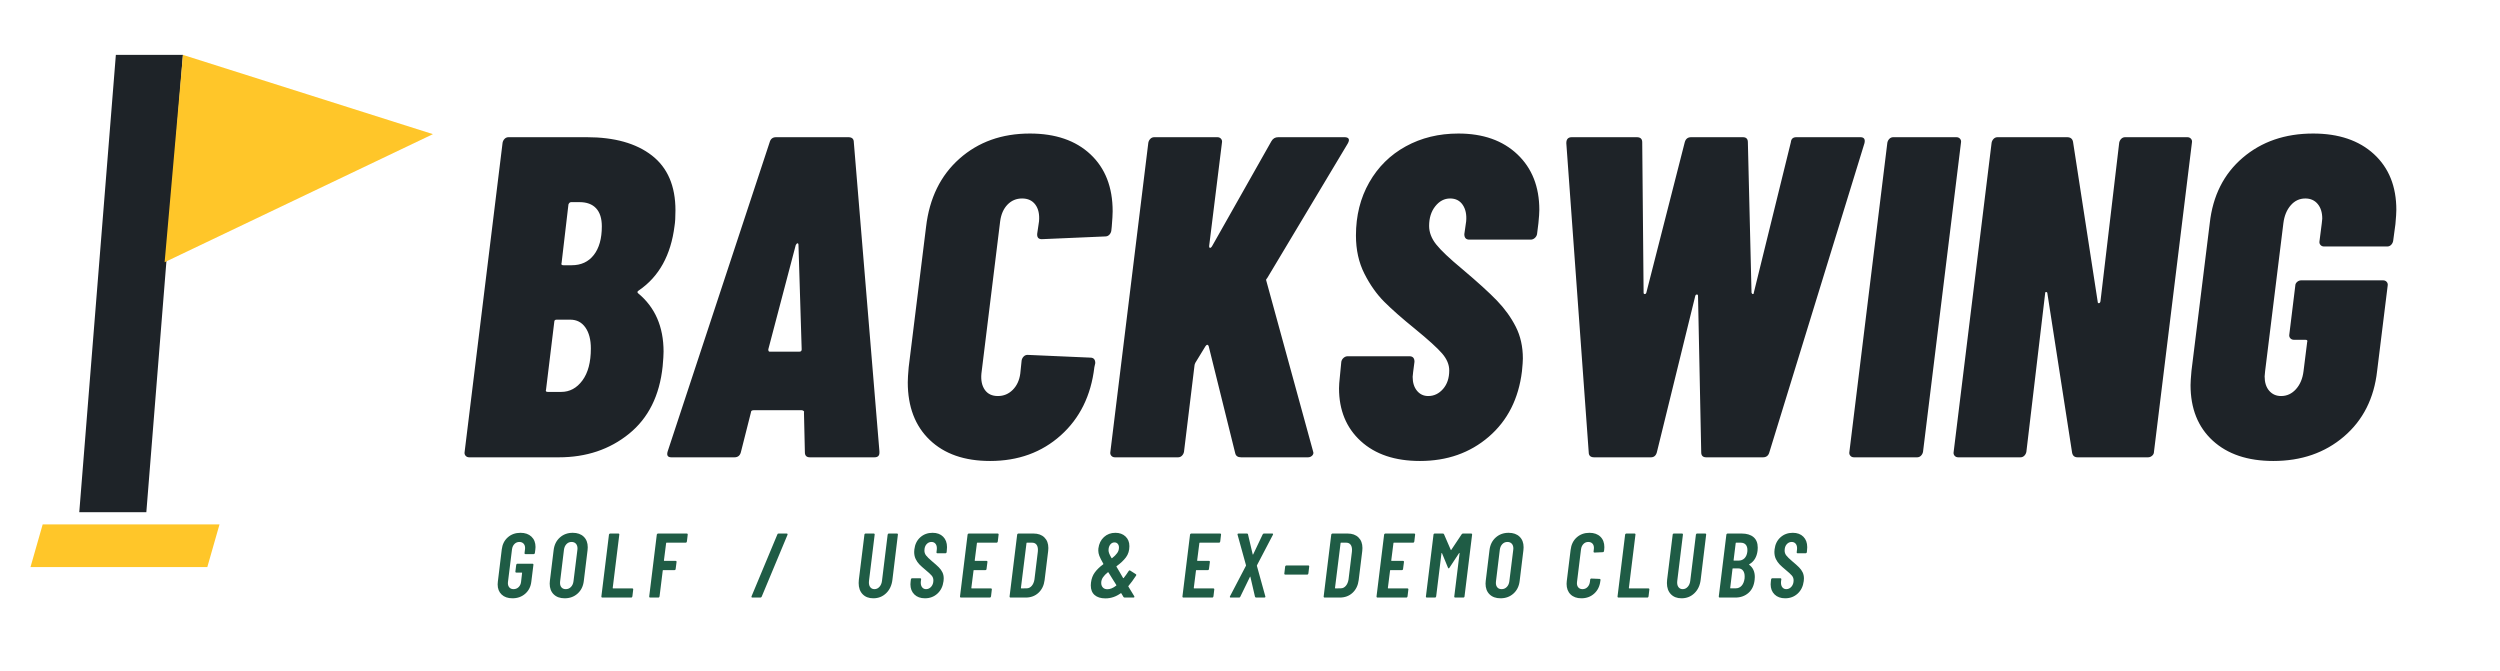
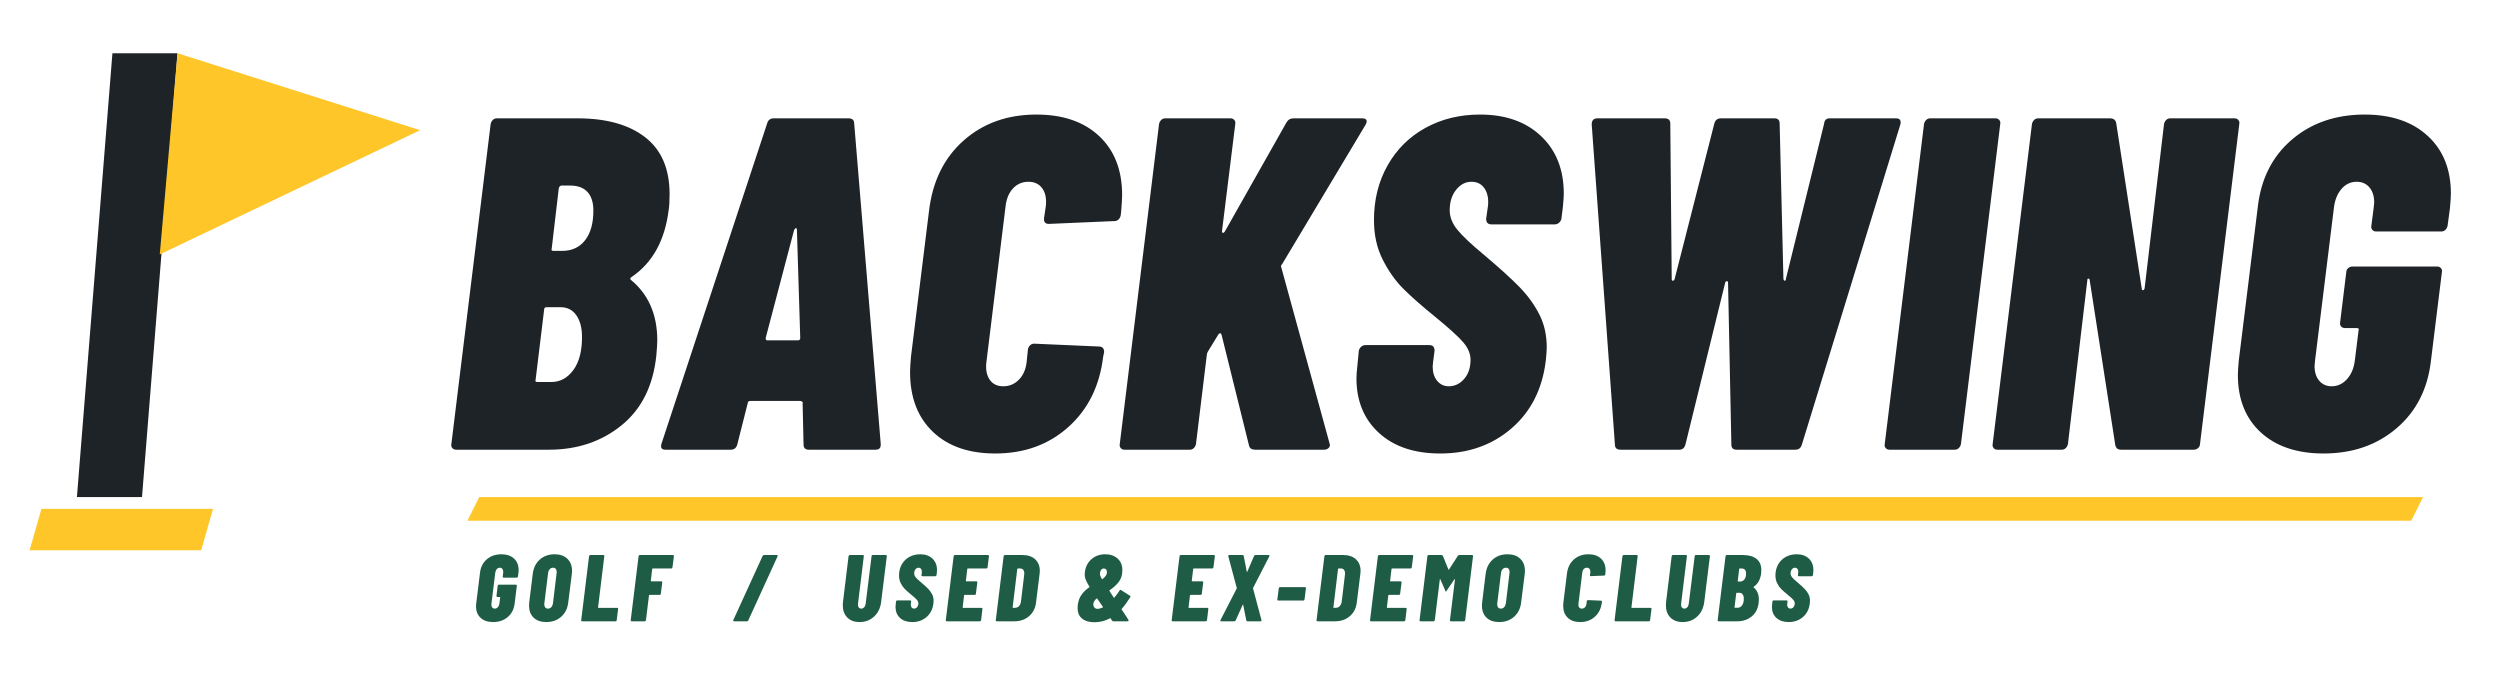
- <svg xmlns="http://www.w3.org/2000/svg" viewBox="0 0 820 220" width="820" height="220">
+ <svg xmlns="http://www.w3.org/2000/svg" viewBox="0 0 845 234" width="845" height="234">
  <path d="M38 18 L60 18 L48 168 L26 168 Z" fill="#1E2328" />
  <path d="M60 18 L142 44 L54 86 Z" fill="#FFC629" />
  <path d="M14 172 L72 172 L68 186 L10 186 Z" fill="#FFC629" />
-   <path d="M183.3 150.0H153.9Q153.15 150.0 152.7 149.475Q152.25 148.95 152.4 148.2L164.85 46.8Q165.0 46.05 165.525 45.525Q166.05 45.0 166.8 45.0H192.45Q206.1 45.0 213.825 51.0Q221.55 57.0 221.55 69.0Q221.55 72.3 221.25 74.1Q219.45 88.5 209.55 95.25Q208.8 95.7 209.25 96.15Q217.65 103.05 217.65 115.35Q217.65 116.85 217.35 120.15Q215.85 134.55 206.325 142.275Q196.8 150.0 183.3 150.0ZM186.45 67.05 184.2 86.25Q183.9 87.0 184.8 87.0H187.5Q192.15 87.0 194.775 83.625Q197.4 80.25 197.4 74.25Q197.4 70.35 195.525 68.325Q193.65 66.3 190.05 66.3H187.35Q186.75 66.3 186.45 67.05ZM193.8 114.3Q193.8 109.95 192.0 107.4Q190.2 104.85 187.05 104.85H182.55Q181.8 104.85 181.8 105.6L179.1 127.8Q178.8 128.55 179.7 128.55H184.05Q188.25 128.55 191.025 124.8Q193.8 121.05 193.8 114.3Z M264.0 148.35 263.7 135.3Q263.85 135.0 263.55 134.775Q263.25 134.55 262.95 134.55H247.2Q246.3 134.55 246.3 135.3L243.0 148.35Q242.55 150.0 240.9 150.0H220.2Q218.4 150.0 219.0 148.05L252.45 46.65Q252.9 45.0 254.55 45.0H278.25Q280.05 45.0 280.05 46.65L288.45 148.05V148.5Q288.45 150.0 286.8 150.0H265.65Q264.0 150.0 264.0 148.35ZM252.45 115.35H262.2Q262.95 115.35 262.95 114.6L261.9 80.4Q261.9 79.8 261.6 79.8Q261.3 79.8 261.0 80.4L252.0 114.6Q252.0 115.35 252.45 115.35Z M297.75 125.4Q297.75 123.75 298.05 120.45L303.75 74.4Q305.4 60.3 314.7 52.05Q324.0 43.8 337.8 43.8Q350.4 43.8 357.675 50.625Q364.95 57.45 364.95 69.3Q364.95 70.8 364.65 74.4L364.5 75.75Q364.35 76.5 363.825 77.025Q363.3 77.55 362.55 77.55L341.7 78.45Q340.05 78.45 340.2 76.65L340.8 72.6Q341.1 69.15 339.6 67.125Q338.1 65.1 335.25 65.1Q332.4 65.1 330.45 67.125Q328.5 69.15 328.05 72.6L321.9 122.55Q321.6 125.85 323.025 127.875Q324.45 129.9 327.3 129.9Q330.15 129.9 332.175 127.875Q334.2 125.85 334.65 122.55L335.1 118.2Q335.25 117.45 335.775 116.925Q336.3 116.4 337.05 116.4L357.6 117.3Q359.25 117.3 359.25 119.1L358.95 120.45Q357.3 134.4 347.925 142.8Q338.55 151.2 324.75 151.2Q312.15 151.2 304.95 144.3Q297.75 137.4 297.75 125.4Z M364.2 148.2 376.65 46.8Q376.8 46.05 377.325 45.525Q377.85 45.0 378.6 45.0H399.3Q400.05 45.0 400.5 45.525Q400.95 46.05 400.8 46.8L396.6 80.7Q396.6 81.3 396.9 81.3Q397.2 81.3 397.5 80.85L417 46.35Q417.75 45.0 419.25 45.0H441Q442.05 45.0 442.35 45.525Q442.65 46.05 442.05 47.1L415.65 91.2Q415.5 91.35 415.35 91.575Q415.2 91.8 415.35 92.1L430.65 147.9L430.8 148.5Q430.8 149.1 430.275 149.55Q429.75 150.0 429 150.0H407.1Q405.45 150.0 405.15 148.65L396.45 113.55Q396.3 113.1 396 113.1Q395.7 113.1 395.4 113.55L392.1 118.95Q391.8 119.55 391.8 119.85L388.35 148.2Q388.2 148.95 387.675 149.475Q387.15 150.0 386.4 150.0H365.7Q364.95 150.0 364.5 149.475Q364.05 148.95 364.2 148.2Z M439.2 127.35Q439.2 126.0 439.5 123.3L439.95 118.65Q440.1 117.9 440.7 117.375Q441.3 116.85 442.05 116.85H462.3Q463.95 116.85 463.95 118.65L463.5 122.1L463.35 123.6Q463.35 126.45 464.775 128.175Q466.2 129.9 468.45 129.9Q471.3 129.9 473.325 127.575Q475.35 125.25 475.35 121.5Q475.35 118.65 473.025 115.95Q470.7 113.25 464.1 107.85Q457.8 102.75 454.05 99.0Q450.3 95.25 447.525 89.775Q444.75 84.3 444.75 77.25Q444.75 67.5 449.1 59.85Q453.45 52.2 461.1 48.0Q468.75 43.8 478.35 43.8Q490.5 43.8 497.7 50.625Q504.9 57.45 504.9 68.85Q504.9 70.2 504.6 73.2L504.15 76.8Q504 77.55 503.4 78.075Q502.8 78.6 502.05 78.6H481.95Q480.3 78.6 480.3 76.8L480.9 72.6Q481.2 69.3 479.775 67.2Q478.35 65.1 475.65 65.1Q472.8 65.1 470.775 67.65Q468.75 70.2 468.75 74.1Q468.75 77.25 471.075 80.175Q473.4 83.1 479.55 88.2Q487.2 94.65 491.025 98.625Q494.85 102.6 497.175 107.175Q499.5 111.75 499.5 117.6Q499.5 118.8 499.2 121.8Q497.55 135.3 488.325 143.25Q479.1 151.2 465.75 151.2Q453.45 151.2 446.325 144.675Q439.2 138.15 439.2 127.35Z M521.1 148.35 513.75 46.95Q513.75 45.0 515.55 45.0H536.85Q538.65 45.0 538.65 46.65L539.1 96.0Q539.1 96.45 539.475 96.45Q539.85 96.45 540 96.0L552.6 46.65Q553.05 45.0 554.7 45.0H571.65Q573.3 45.0 573.3 46.65L574.5 96.0Q574.65 96.45 574.95 96.45Q575.25 96.45 575.25 96.0L587.4 46.65Q587.55 45.0 589.2 45.0H610.2Q612 45.0 611.55 46.95L580.35 148.35Q579.9 150.0 578.25 150.0H559.65Q558 150.0 558 148.35L556.95 97.05Q556.95 96.6 556.575 96.6Q556.2 96.6 556.05 97.05L543.45 148.35Q543 150.0 541.5 150.0H522.9Q521.1 150.0 521.1 148.35Z M606.6 148.2 619.05 46.8Q619.2 46.05 619.725 45.525Q620.25 45.0 621 45.0H641.7Q642.45 45.0 642.9 45.525Q643.35 46.05 643.2 46.8L630.75 148.2Q630.6 148.95 630.075 149.475Q629.55 150.0 628.8 150.0H608.1Q607.35 150.0 606.9 149.475Q606.45 148.95 606.6 148.2Z M697.05 45.0H717.45Q718.2 45.0 718.65 45.525Q719.1 46.05 718.95 46.8L706.5 148.2Q706.5 148.95 705.9 149.475Q705.3 150.0 704.55 150.0H681.45Q679.95 150.0 679.65 148.5L671.55 96.3Q671.55 95.85 671.175 95.775Q670.8 95.7 670.8 96.3L664.65 148.2Q664.5 148.95 663.975 149.475Q663.45 150.0 662.7 150.0H642.3Q641.55 150.0 641.1 149.475Q640.65 148.95 640.8 148.2L653.25 46.8Q653.4 46.05 653.925 45.525Q654.45 45.0 655.2 45.0H678.0Q679.65 45.0 679.95 46.5L688.05 99.0Q688.05 99.45 688.425 99.45Q688.8 99.45 688.95 98.85L695.1 46.8Q695.25 46.05 695.775 45.525Q696.3 45.0 697.05 45.0Z M718.5 126.3Q718.5 124.95 718.8 121.65L724.8 73.2Q726.3 59.7 735.6 51.75Q744.9 43.8 758.7 43.8Q771.3 43.8 778.65 50.55Q786.0 57.3 786.0 68.85Q786.0 70.2 785.7 73.5L784.95 79.05Q784.8 79.8 784.275 80.325Q783.75 80.85 783.0 80.85H762.3Q761.55 80.85 761.1 80.325Q760.65 79.8 760.8 79.05L761.55 73.2L761.7 71.7Q761.7 68.7 760.2 66.9Q758.7 65.1 756.15 65.1Q753.3 65.1 751.35 67.35Q749.4 69.6 748.95 73.2L742.95 121.8L742.8 123.45Q742.8 126.45 744.3 128.175Q745.8 129.9 748.2 129.9Q751.05 129.9 753.075 127.65Q755.1 125.4 755.55 121.8L756.75 112.2Q757.05 111.45 756.15 111.45H752.4Q751.65 111.45 751.2 110.925Q750.75 110.4 750.9 109.65L752.85 93.75Q752.85 93.0 753.45 92.475Q754.05 91.95 754.8 91.95H781.65Q782.4 91.95 782.85 92.475Q783.3 93.0 783.15 93.75L779.7 121.65Q778.2 135.15 768.825 143.175Q759.45 151.2 745.65 151.2Q733.05 151.2 725.775 144.525Q718.5 137.85 718.5 126.3Z" fill="#1E2328" />
-   <path d="M163.23 191.68Q163.23 191.41 163.29 190.81L164.58 180.19Q164.88 177.73 166.56 176.245Q168.24 174.76 170.73 174.76Q172.98 174.76 174.315 176.02Q175.65 177.28 175.65 179.41Q175.65 179.68 175.59 180.22L175.44 181.39Q175.41 181.54 175.305 181.645Q175.2 181.75 175.05 181.75H172.35Q172.2 181.75 172.11 181.645Q172.02 181.54 172.05 181.39L172.2 180.16Q172.23 180.01 172.23 179.74Q172.23 178.84 171.72 178.3Q171.21 177.76 170.34 177.76Q169.41 177.76 168.75 178.42Q168.09 179.08 167.94 180.16L166.62 190.84Q166.59 190.99 166.59 191.26Q166.59 192.16 167.085 192.7Q167.58 193.24 168.45 193.24Q169.41 193.24 170.1 192.58Q170.79 191.92 170.91 190.84L171.24 187.96Q171.3 187.81 171.12 187.81H169.35Q169.2 187.81 169.11 187.705Q169.02 187.6 169.05 187.45L169.32 185.26Q169.35 185.11 169.455 185.005Q169.56 184.9 169.71 184.9H174.66Q174.81 184.9 174.9 185.005Q174.99 185.11 174.96 185.26L174.27 190.81Q173.97 193.27 172.26 194.755Q170.55 196.24 168.09 196.24Q165.84 196.24 164.535 195.01Q163.23 193.78 163.23 191.68Z M180.3 191.44Q180.3 191.2 180.36 190.54L181.59 180.46Q181.89 177.88 183.615 176.32Q185.34 174.76 187.86 174.76Q190.14 174.76 191.46 176.035Q192.78 177.31 192.78 179.5Q192.78 179.8 192.72 180.46L191.49 190.54Q191.19 193.12 189.465 194.68Q187.74 196.24 185.22 196.24Q182.94 196.24 181.62 194.95Q180.3 193.66 180.3 191.44ZM188.1 190.69 189.39 180.31Q189.42 180.16 189.42 179.89Q189.42 178.9 188.895 178.33Q188.37 177.76 187.47 177.76Q186.48 177.76 185.805 178.465Q185.13 179.17 184.98 180.31L183.72 190.69Q183.69 190.87 183.69 191.2Q183.69 192.13 184.185 192.685Q184.68 193.24 185.58 193.24Q186.57 193.24 187.26 192.535Q187.95 191.83 188.1 190.69Z M197.25 195.64 199.74 175.36Q199.77 175.21 199.89 175.105Q200.01 175.0 200.16 175.0H202.83Q202.98 175.0 203.07 175.105Q203.16 175.21 203.13 175.36L200.97 192.85Q200.97 193.0 201.12 193.0H207.39Q207.54 193.0 207.63 193.105Q207.72 193.21 207.69 193.36L207.42 195.64Q207.39 195.79 207.285 195.895Q207.18 196.0 207.03 196.0H197.58Q197.25 196.0 197.25 195.64Z M224.91 178.0H218.64Q218.49 178.0 218.49 178.15L217.77 183.82Q217.77 183.97 217.92 183.97H221.61Q221.76 183.97 221.85 184.075Q221.94 184.18 221.91 184.33L221.61 186.64Q221.61 186.79 221.49 186.895Q221.37 187.0 221.22 187.0H217.53Q217.38 187.0 217.38 187.15L216.33 195.64Q216.3 195.79 216.195 195.895Q216.09 196.0 215.94 196.0H213.27Q212.94 196.0 212.94 195.64L215.43 175.36Q215.46 175.21 215.58 175.105Q215.7 175.0 215.85 175.0H225.27Q225.42 175.0 225.51 175.105Q225.6 175.21 225.57 175.36L225.3 177.64Q225.27 177.79 225.165 177.895Q225.06 178.0 224.91 178.0Z   M246.51 195.58 254.97 175.3Q255.06 175.0 255.36 175.0H258.06Q258.21 175.0 258.285 175.12Q258.36 175.24 258.3 175.42L249.84 195.7Q249.69 196.0 249.42 196.0H246.75Q246.57 196.0 246.51 195.88Q246.45 195.76 246.51 195.58Z   M281.64 191.23Q281.64 190.9 281.7 190.18L283.53 175.36Q283.53 175.21 283.65 175.105Q283.77 175.0 283.92 175.0H286.59Q286.74 175.0 286.83 175.105Q286.92 175.21 286.89 175.36L285.03 190.54Q285.0 190.72 285.0 191.08Q285.0 192.07 285.495 192.655Q285.99 193.24 286.83 193.24Q287.76 193.24 288.45 192.49Q289.14 191.74 289.29 190.54L291.15 175.36Q291.18 175.21 291.285 175.105Q291.39 175.0 291.54 175.0H294.21Q294.36 175.0 294.45 175.105Q294.54 175.21 294.51 175.36L292.71 190.18Q292.38 192.91 290.655 194.575Q288.93 196.24 286.44 196.24Q284.22 196.24 282.93 194.89Q281.64 193.54 281.64 191.23Z M298.62 191.65Q298.62 191.35 298.68 190.81L298.77 190.03Q298.8 189.88 298.905 189.775Q299.01 189.67 299.16 189.67H301.8Q302.13 189.67 302.13 190.03L302.04 190.63Q302.01 190.78 302.01 191.11Q302.01 192.1 302.49 192.67Q302.97 193.24 303.75 193.24Q304.74 193.24 305.445 192.43Q306.15 191.62 306.15 190.36Q306.15 189.46 305.595 188.8Q305.04 188.14 303.51 186.88Q302.31 185.89 301.575 185.14Q300.84 184.39 300.345 183.37Q299.85 182.35 299.85 181.03Q299.85 180.79 299.91 180.19Q300.21 177.7 301.86 176.23Q303.51 174.76 305.88 174.76Q308.07 174.76 309.345 176.035Q310.62 177.31 310.62 179.47Q310.62 179.74 310.56 180.4L310.5 181.12Q310.47 181.27 310.35 181.375Q310.23 181.48 310.08 181.48H307.47Q307.32 181.48 307.23 181.375Q307.14 181.27 307.17 181.12L307.26 180.34Q307.29 180.16 307.29 179.83Q307.29 178.87 306.81 178.315Q306.33 177.76 305.52 177.76Q304.56 177.76 303.885 178.525Q303.21 179.29 303.21 180.61Q303.21 181.48 303.75 182.185Q304.29 182.89 305.7 184.09Q307.14 185.29 307.92 186.07Q308.7 186.85 309.12 187.735Q309.54 188.62 309.54 189.73Q309.54 190.0 309.48 190.6Q309.15 193.18 307.47 194.71Q305.79 196.24 303.39 196.24Q301.2 196.24 299.91 194.98Q298.62 193.72 298.62 191.65Z M326.88 178.0H320.58Q320.43 178.0 320.43 178.15L319.71 183.82Q319.71 183.97 319.86 183.97H323.58Q323.73 183.97 323.82 184.075Q323.91 184.18 323.88 184.33L323.58 186.64Q323.58 186.79 323.46 186.895Q323.34 187.0 323.19 187.0H319.47Q319.32 187.0 319.32 187.15L318.6 192.85Q318.6 193.0 318.75 193.0H325.02Q325.17 193.0 325.26 193.105Q325.35 193.21 325.32 193.36L325.05 195.64Q325.02 195.79 324.915 195.895Q324.81 196.0 324.66 196.0H315.21Q314.88 196.0 314.88 195.64L317.37 175.36Q317.4 175.21 317.52 175.105Q317.64 175.0 317.79 175.0H327.24Q327.39 175.0 327.48 175.105Q327.57 175.21 327.54 175.36L327.27 177.64Q327.24 177.79 327.135 177.895Q327.03 178.0 326.88 178.0Z M331.14 195.64 333.63 175.36Q333.66 175.21 333.78 175.105Q333.9 175.0 334.05 175.0H339.0Q341.25 175.0 342.555 176.275Q343.86 177.55 343.86 179.74Q343.86 180.07 343.8 180.73L342.63 190.27Q342.3 192.88 340.62 194.44Q338.94 196.0 336.42 196.0H331.47Q331.14 196.0 331.14 195.64ZM335.01 193.0 336.75 192.97Q337.71 192.97 338.4 192.175Q339.09 191.38 339.3 190.06L340.41 180.94Q340.44 180.73 340.44 180.34Q340.44 179.23 339.945 178.615Q339.45 178.0 338.55 178.0H336.84Q336.69 178.0 336.69 178.15L334.86 192.85Q334.86 193.0 335.01 193.0Z  M372.09 195.76Q372.09 196.0 371.79 196.0H368.91Q368.61 196.0 368.49 195.79L367.8 194.62Q367.71 194.53 367.59 194.59Q365.28 196.27 362.58 196.27Q360.3 196.27 359.04 195.175Q357.78 194.08 357.78 192.01Q357.78 191.77 357.84 191.11Q358.08 189.13 359.115 187.735Q360.15 186.34 361.83 185.11Q361.95 185.05 361.89 184.9Q360.93 183.22 360.585 182.32Q360.24 181.42 360.24 180.61Q360.24 180.13 360.27 179.89Q360.57 177.55 362.1 176.155Q363.63 174.76 365.85 174.76Q367.89 174.76 369.165 175.96Q370.44 177.16 370.44 179.14Q370.44 181.3 369.315 182.8Q368.19 184.3 366.27 185.68Q366.12 185.77 366.21 185.89Q366.66 186.7 367.14 187.45L368.37 189.58Q368.43 189.64 368.49 189.64Q368.55 189.64 368.58 189.58Q369.48 188.44 370.2 187.3Q370.44 186.97 370.71 187.15L372.54 188.32Q372.81 188.5 372.63 188.8Q371.31 190.81 370.14 192.19Q370.05 192.31 370.11 192.4Q370.83 193.51 372.03 195.55Q372.09 195.67 372.09 195.76ZM363.6 180.49Q363.6 180.94 363.795 181.48Q363.99 182.02 364.56 183.01Q364.62 183.16 364.77 183.07Q365.85 182.23 366.435 181.405Q367.02 180.58 367.02 179.59Q367.02 178.84 366.615 178.375Q366.21 177.91 365.55 177.91Q364.71 177.91 364.155 178.63Q363.6 179.35 363.6 180.49ZM366.09 192.1Q366.21 192.04 366.15 191.89L365.73 191.2L365.25 190.45L363.57 187.75Q363.48 187.63 363.36 187.72Q362.34 188.53 361.77 189.37Q361.2 190.21 361.2 191.2Q361.2 192.1 361.725 192.685Q362.25 193.27 363.24 193.27Q364.59 193.27 366.09 192.1Z  M399.84 178.0H393.54Q393.39 178.0 393.39 178.15L392.67 183.82Q392.67 183.97 392.82 183.97H396.54Q396.69 183.97 396.78 184.075Q396.87 184.18 396.84 184.33L396.54 186.64Q396.54 186.79 396.42 186.895Q396.3 187.0 396.15 187.0H392.43Q392.28 187.0 392.28 187.15L391.56 192.85Q391.56 193.0 391.71 193.0H397.98Q398.13 193.0 398.22 193.105Q398.31 193.21 398.28 193.36L398.01 195.64Q397.98 195.79 397.875 195.895Q397.77 196.0 397.62 196.0H388.17Q387.84 196.0 387.84 195.64L390.33 175.36Q390.36 175.21 390.48 175.105Q390.6 175.0 390.75 175.0H400.2Q400.35 175.0 400.44 175.105Q400.53 175.21 400.5 175.36L400.23 177.64Q400.2 177.79 400.095 177.895Q399.99 178.0 399.84 178.0Z M403.44 195.58 408.66 185.59Q408.72 185.5 408.69 185.41L405.93 175.42L405.9 175.3Q405.9 175.0 406.23 175.0H408.99Q409.32 175.0 409.35 175.3L410.88 181.81Q410.88 181.9 410.955 181.9Q411.03 181.9 411.06 181.81L414.15 175.3Q414.3 175.0 414.57 175.0H417.3Q417.51 175.0 417.555 175.12Q417.6 175.24 417.51 175.42L412.29 185.41L412.26 185.59L415.02 195.58L415.05 195.7Q415.05 196.0 414.72 196.0H412.02Q411.72 196.0 411.63 195.7L410.13 189.22Q410.13 189.13 410.07 189.13Q410.01 189.13 409.98 189.22L406.83 195.7Q406.74 196.0 406.41 196.0H403.65Q403.47 196.0 403.41 195.88Q403.35 195.76 403.44 195.58Z M421.26 188.11 421.53 185.83Q421.56 185.68 421.68 185.575Q421.8 185.47 421.95 185.47H429.12Q429.27 185.47 429.36 185.575Q429.45 185.68 429.42 185.83L429.15 188.11Q429.12 188.26 429.015 188.365Q428.91 188.47 428.76 188.47H421.56Q421.41 188.47 421.32 188.365Q421.23 188.26 421.26 188.11Z M434.16 195.64 436.65 175.36Q436.68 175.21 436.8 175.105Q436.92 175.0 437.07 175.0H442.02Q444.27 175.0 445.575 176.275Q446.88 177.55 446.88 179.74Q446.88 180.07 446.82 180.73L445.65 190.27Q445.32 192.88 443.64 194.44Q441.96 196.0 439.44 196.0H434.49Q434.16 196.0 434.16 195.64ZM438.03 193.0 439.77 192.97Q440.73 192.97 441.42 192.175Q442.11 191.38 442.32 190.06L443.43 180.94Q443.46 180.73 443.46 180.34Q443.46 179.23 442.965 178.615Q442.47 178.0 441.57 178.0H439.86Q439.71 178.0 439.71 178.15L437.88 192.85Q437.88 193.0 438.03 193.0Z M463.5 178.0H457.2Q457.05 178.0 457.05 178.15L456.33 183.82Q456.33 183.97 456.48 183.97H460.2Q460.35 183.97 460.44 184.075Q460.53 184.18 460.5 184.33L460.2 186.64Q460.2 186.79 460.08 186.895Q459.96 187.0 459.81 187.0H456.09Q455.94 187.0 455.94 187.15L455.22 192.85Q455.22 193.0 455.37 193.0H461.64Q461.79 193.0 461.88 193.105Q461.97 193.21 461.94 193.36L461.67 195.64Q461.64 195.79 461.535 195.895Q461.43 196.0 461.28 196.0H451.83Q451.5 196.0 451.5 195.64L453.99 175.36Q454.02 175.21 454.14 175.105Q454.26 175.0 454.41 175.0H463.86Q464.01 175.0 464.1 175.105Q464.19 175.21 464.16 175.36L463.89 177.64Q463.86 177.79 463.755 177.895Q463.65 178.0 463.5 178.0Z M479.88 175.0H482.55Q482.7 175.0 482.79 175.105Q482.88 175.21 482.85 175.36L480.36 195.64Q480.36 195.79 480.24 195.895Q480.12 196.0 479.97 196.0H477.3Q477.15 196.0 477.06 195.895Q476.97 195.79 477 195.64L478.74 181.48Q478.77 181.36 478.695 181.36Q478.62 181.36 478.56 181.45L475.44 186.19Q475.29 186.43 475.17 186.43Q475.11 186.43 475.035 186.37Q474.96 186.31 474.93 186.19L472.98 181.45Q472.95 181.36 472.89 181.36Q472.83 181.36 472.8 181.48L471.06 195.64Q471.03 195.79 470.925 195.895Q470.82 196.0 470.67 196.0H468Q467.85 196.0 467.76 195.895Q467.67 195.79 467.7 195.64L470.19 175.36Q470.19 175.21 470.31 175.105Q470.43 175.0 470.58 175.0H473.25Q473.55 175.0 473.64 175.24L475.86 180.37Q475.92 180.52 476.01 180.37L479.43 175.24Q479.58 175.0 479.88 175.0Z M487.26 191.44Q487.26 191.2 487.32 190.54L488.55 180.46Q488.85 177.88 490.575 176.32Q492.3 174.76 494.82 174.76Q497.1 174.76 498.42 176.035Q499.74 177.31 499.74 179.5Q499.74 179.8 499.68 180.46L498.45 190.54Q498.15 193.12 496.425 194.68Q494.7 196.24 492.18 196.24Q489.9 196.24 488.58 194.95Q487.26 193.66 487.26 191.44ZM495.06 190.69 496.35 180.31Q496.38 180.16 496.38 179.89Q496.38 178.9 495.855 178.33Q495.33 177.76 494.43 177.76Q493.44 177.76 492.765 178.465Q492.09 179.17 491.94 180.31L490.68 190.69Q490.65 190.87 490.65 191.2Q490.65 192.13 491.145 192.685Q491.64 193.24 492.54 193.24Q493.53 193.24 494.22 192.535Q494.91 191.83 495.06 190.69Z  M513.84 191.5Q513.84 191.2 513.9 190.6L515.16 180.37Q515.46 177.79 517.155 176.275Q518.85 174.76 521.34 174.76Q523.59 174.76 524.91 176.02Q526.23 177.28 526.23 179.47Q526.23 179.77 526.17 180.37L526.11 180.73Q526.11 180.88 525.99 181.0Q525.87 181.12 525.72 181.12L523.02 181.24Q522.66 181.24 522.69 180.88L522.78 180.13Q522.81 179.98 522.81 179.71Q522.81 178.81 522.315 178.285Q521.82 177.76 520.95 177.76Q520.02 177.76 519.375 178.42Q518.73 179.08 518.58 180.13L517.26 190.87Q517.23 191.02 517.23 191.29Q517.23 192.19 517.725 192.715Q518.22 193.24 519.06 193.24Q520.02 193.24 520.68 192.58Q521.34 191.92 521.49 190.87L521.58 190.12Q521.58 189.97 521.7 189.865Q521.82 189.76 521.97 189.76L524.64 189.88Q524.97 189.88 524.97 190.24L524.91 190.6Q524.61 193.15 522.9 194.695Q521.19 196.24 518.7 196.24Q516.45 196.24 515.145 194.965Q513.84 193.69 513.84 191.5Z M530.55 195.64 533.04 175.36Q533.07 175.21 533.19 175.105Q533.31 175.0 533.46 175.0H536.13Q536.28 175.0 536.37 175.105Q536.46 175.21 536.43 175.36L534.27 192.85Q534.27 193.0 534.42 193.0H540.69Q540.84 193.0 540.93 193.105Q541.02 193.21 540.99 193.36L540.72 195.64Q540.69 195.79 540.585 195.895Q540.48 196.0 540.33 196.0H530.88Q530.55 196.0 530.55 195.64Z M546.75 191.23Q546.75 190.9 546.81 190.18L548.64 175.36Q548.64 175.21 548.76 175.105Q548.88 175.0 549.03 175.0H551.7Q551.85 175.0 551.94 175.105Q552.03 175.21 552 175.36L550.14 190.54Q550.11 190.72 550.11 191.08Q550.11 192.07 550.605 192.655Q551.1 193.24 551.94 193.24Q552.87 193.24 553.56 192.49Q554.25 191.74 554.4 190.54L556.26 175.36Q556.29 175.21 556.395 175.105Q556.5 175.0 556.65 175.0H559.32Q559.47 175.0 559.56 175.105Q559.65 175.21 559.62 175.36L557.82 190.18Q557.49 192.91 555.765 194.575Q554.04 196.24 551.55 196.24Q549.33 196.24 548.04 194.89Q546.75 193.54 546.75 191.23Z M569.19 196.0H564.09Q563.76 196.0 563.76 195.64L566.25 175.36Q566.28 175.21 566.4 175.105Q566.52 175.0 566.67 175.0H571.26Q573.75 175.0 575.145 176.17Q576.54 177.34 576.54 179.65Q576.54 179.98 576.48 180.64Q576.09 183.73 573.81 185.05Q573.63 185.14 573.72 185.23Q575.58 186.61 575.58 189.25Q575.58 189.52 575.52 190.18Q575.22 192.97 573.48 194.485Q571.74 196.0 569.19 196.0ZM569.31 178.15 568.62 183.73Q568.56 183.88 568.74 183.88H570.21Q571.41 183.88 572.175 183.13Q572.94 182.38 573.12 181.0Q573.15 180.79 573.15 180.4Q573.15 179.26 572.58 178.63Q572.01 178.0 570.93 178.0H569.46Q569.31 178.0 569.31 178.15ZM572.22 189.76Q572.25 189.52 572.25 189.07Q572.25 187.84 571.695 187.135Q571.14 186.43 570.12 186.43H568.44Q568.26 186.43 568.26 186.58L567.51 192.82Q567.45 192.97 567.63 192.97H569.31Q570.48 192.97 571.245 192.13Q572.01 191.29 572.22 189.76Z M580.77 191.65Q580.77 191.35 580.83 190.81L580.92 190.03Q580.95 189.88 581.055 189.775Q581.16 189.67 581.31 189.67H583.95Q584.28 189.67 584.28 190.03L584.19 190.63Q584.16 190.78 584.16 191.11Q584.16 192.1 584.64 192.67Q585.12 193.24 585.9 193.24Q586.89 193.24 587.595 192.43Q588.3 191.62 588.3 190.36Q588.3 189.46 587.745 188.8Q587.19 188.14 585.66 186.88Q584.46 185.89 583.725 185.14Q582.99 184.39 582.495 183.37Q582 182.35 582 181.03Q582 180.79 582.06 180.19Q582.36 177.7 584.01 176.23Q585.66 174.76 588.03 174.76Q590.22 174.76 591.495 176.035Q592.77 177.31 592.77 179.47Q592.77 179.74 592.71 180.4L592.65 181.12Q592.62 181.27 592.5 181.375Q592.38 181.48 592.23 181.48H589.62Q589.47 181.48 589.38 181.375Q589.29 181.27 589.32 181.12L589.41 180.34Q589.44 180.16 589.44 179.83Q589.44 178.87 588.96 178.315Q588.48 177.76 587.67 177.76Q586.71 177.76 586.035 178.525Q585.36 179.29 585.36 180.61Q585.36 181.48 585.9 182.185Q586.44 182.89 587.85 184.09Q589.29 185.29 590.07 186.07Q590.85 186.85 591.27 187.735Q591.69 188.62 591.69 189.73Q591.69 190.0 591.63 190.6Q591.3 193.18 589.62 194.71Q587.94 196.24 585.54 196.24Q583.35 196.24 582.06 194.98Q580.77 193.72 580.77 191.65Z" fill="#1F5C45" />
+   <path d="M185.52 152.0H154.16Q153.36 152.0 152.88 151.44Q152.4 150.88 152.56 150.08L165.84 41.92Q166.0 41.12 166.56 40.56Q167.12 40.0 167.92 40.0H195.28Q209.84 40.0 218.08 46.4Q226.32 52.8 226.32 65.6Q226.32 69.12 226.0 71.04Q224.08 86.4 213.52 93.6Q212.72 94.08 213.2 94.56Q222.16 101.92 222.16 115.04Q222.16 116.64 221.84 120.16Q220.24 135.52 210.08 143.76Q199.92 152.0 185.52 152.0ZM188.88 63.52 186.48 84.0Q186.16 84.8 187.12 84.8H190.0Q194.96 84.8 197.76 81.2Q200.56 77.6 200.56 71.2Q200.56 67.04 198.56 64.88Q196.56 62.72 192.72 62.72H189.84Q189.2 62.72 188.88 63.52ZM196.72 113.92Q196.72 109.28 194.8 106.56Q192.88 103.84 189.52 103.84H184.72Q183.92 103.84 183.92 104.64L181.04 128.32Q180.72 129.12 181.68 129.12H186.32Q190.8 129.12 193.76 125.12Q196.72 121.12 196.72 113.92Z M271.6 150.24 271.28 136.32Q271.44 136.0 271.12 135.76Q270.8 135.52 270.48 135.52H253.68Q252.72 135.52 252.72 136.32L249.2 150.24Q248.72 152.0 246.96 152.0H224.88Q222.96 152.0 223.6 149.92L259.28 41.76Q259.76 40.0 261.52 40.0H286.8Q288.72 40.0 288.72 41.76L297.68 149.92V150.4Q297.68 152.0 295.92 152.0H273.36Q271.6 152.0 271.6 150.24ZM259.28 115.04H269.68Q270.48 115.04 270.48 114.24L269.36 77.76Q269.36 77.12 269.04 77.12Q268.72 77.12 268.4 77.76L258.8 114.24Q258.8 115.04 259.28 115.04Z M307.6 125.76Q307.6 124.0 307.92 120.48L314.0 71.36Q315.76 56.32 325.68 47.52Q335.6 38.72 350.32 38.72Q363.76 38.72 371.52 46.0Q379.28 53.28 379.28 65.92Q379.28 67.52 378.96 71.36L378.8 72.8Q378.64 73.6 378.08 74.16Q377.52 74.72 376.72 74.72L354.48 75.68Q352.72 75.68 352.88 73.76L353.52 69.44Q353.84 65.76 352.24 63.6Q350.64 61.44 347.6 61.44Q344.56 61.44 342.48 63.6Q340.4 65.76 339.92 69.44L333.36 122.72Q333.04 126.24 334.56 128.4Q336.08 130.56 339.12 130.56Q342.16 130.56 344.32 128.4Q346.48 126.24 346.96 122.72L347.44 118.08Q347.6 117.28 348.16 116.72Q348.72 116.16 349.52 116.16L371.44 117.12Q373.2 117.12 373.2 119.04L372.88 120.48Q371.12 135.36 361.12 144.32Q351.12 153.28 336.4 153.28Q322.96 153.28 315.28 145.92Q307.6 138.56 307.6 125.76Z M378.48 150.08 391.76 41.92Q391.92 41.12 392.48 40.56Q393.04 40.0 393.84 40.0H415.92Q416.72 40.0 417.2 40.56Q417.68 41.12 417.52 41.92L413.04 78.08Q413.04 78.72 413.36 78.72Q413.68 78.72 414 78.24L434.8 41.44Q435.6 40.0 437.2 40.0H460.4Q461.52 40.0 461.84 40.56Q462.16 41.12 461.52 42.24L433.36 89.28Q433.2 89.44 433.04 89.68Q432.88 89.92 433.04 90.24L449.36 149.76L449.52 150.4Q449.52 151.04 448.96 151.52Q448.4 152.0 447.6 152.0H424.24Q422.48 152.0 422.16 150.56L412.88 113.12Q412.72 112.64 412.4 112.64Q412.08 112.64 411.76 113.12L408.24 118.88Q407.92 119.52 407.92 119.84L404.24 150.08Q404.08 150.88 403.52 151.44Q402.96 152.0 402.16 152.0H380.08Q379.28 152.0 378.8 151.44Q378.32 150.88 378.48 150.08Z M458.48 127.84Q458.48 126.4 458.8 123.52L459.28 118.56Q459.44 117.76 460.08 117.2Q460.72 116.64 461.52 116.64H483.12Q484.88 116.64 484.88 118.56L484.4 122.24L484.24 123.84Q484.24 126.88 485.76 128.72Q487.28 130.56 489.68 130.56Q492.72 130.56 494.88 128.08Q497.04 125.6 497.04 121.6Q497.04 118.56 494.56 115.68Q492.08 112.8 485.04 107.04Q478.32 101.6 474.32 97.6Q470.32 93.6 467.36 87.76Q464.4 81.92 464.4 74.4Q464.4 64.0 469.04 55.84Q473.68 47.68 481.84 43.2Q490 38.72 500.24 38.72Q513.2 38.72 520.88 46.0Q528.56 53.28 528.56 65.44Q528.56 66.88 528.24 70.08L527.76 73.92Q527.6 74.72 526.96 75.28Q526.32 75.84 525.52 75.84H504.08Q502.32 75.84 502.32 73.92L502.96 69.44Q503.28 65.92 501.76 63.68Q500.24 61.44 497.36 61.44Q494.32 61.44 492.16 64.16Q490 66.88 490 71.04Q490 74.4 492.48 77.52Q494.96 80.64 501.52 86.08Q509.68 92.96 513.76 97.2Q517.84 101.44 520.32 106.32Q522.8 111.2 522.8 117.44Q522.8 118.72 522.48 121.92Q520.72 136.32 510.88 144.8Q501.04 153.28 486.8 153.28Q473.68 153.28 466.08 146.32Q458.48 139.36 458.48 127.84Z M545.84 150.24 538 42.08Q538 40.0 539.92 40.0H562.64Q564.56 40.0 564.56 41.76L565.04 94.4Q565.04 94.88 565.44 94.88Q565.84 94.88 566 94.4L579.44 41.76Q579.92 40.0 581.68 40.0H599.76Q601.52 40.0 601.52 41.76L602.8 94.4Q602.96 94.88 603.28 94.88Q603.6 94.88 603.6 94.4L616.56 41.76Q616.72 40.0 618.48 40.0H640.88Q642.8 40.0 642.32 42.08L609.04 150.24Q608.56 152.0 606.8 152.0H586.96Q585.2 152.0 585.2 150.24L584.08 95.52Q584.08 95.04 583.68 95.04Q583.28 95.04 583.12 95.52L569.68 150.24Q569.2 152.0 567.6 152.0H547.76Q545.84 152.0 545.84 150.24Z M637.04 150.08 650.32 41.92Q650.48 41.12 651.04 40.56Q651.6 40.0 652.4 40.0H674.48Q675.28 40.0 675.76 40.56Q676.24 41.12 676.08 41.92L662.8 150.08Q662.64 150.88 662.08 151.44Q661.52 152.0 660.72 152.0H638.64Q637.84 152.0 637.36 151.44Q636.88 150.88 637.04 150.08Z M733.52 40.0H755.28Q756.08 40.0 756.56 40.56Q757.04 41.12 756.88 41.92L743.6 150.08Q743.6 150.88 742.96 151.44Q742.32 152.0 741.52 152.0H716.88Q715.28 152.0 714.96 150.4L706.32 94.72Q706.32 94.24 705.92 94.16Q705.52 94.08 705.52 94.72L698.96 150.08Q698.8 150.88 698.24 151.44Q697.68 152.0 696.88 152.0H675.12Q674.32 152.0 673.84 151.44Q673.36 150.88 673.52 150.08L686.8 41.92Q686.96 41.12 687.52 40.56Q688.08 40.0 688.88 40.0H713.2Q714.96 40.0 715.28 41.6L723.92 97.6Q723.92 98.08 724.32 98.08Q724.72 98.08 724.88 97.44L731.44 41.92Q731.6 41.12 732.16 40.56Q732.72 40.0 733.52 40.0Z M756.4 126.72Q756.4 125.28 756.72 121.76L763.12 70.08Q764.72 55.68 774.64 47.2Q784.56 38.72 799.28 38.72Q812.72 38.72 820.56 45.92Q828.4 53.12 828.4 65.44Q828.4 66.88 828.08 70.4L827.28 76.32Q827.12 77.12 826.56 77.68Q826.0 78.24 825.2 78.24H803.12Q802.32 78.24 801.84 77.68Q801.36 77.12 801.52 76.32L802.32 70.08L802.48 68.48Q802.48 65.28 800.88 63.36Q799.28 61.44 796.56 61.44Q793.52 61.44 791.44 63.84Q789.36 66.24 788.88 70.08L782.48 121.92L782.32 123.68Q782.32 126.88 783.92 128.72Q785.52 130.56 788.08 130.56Q791.12 130.56 793.28 128.16Q795.44 125.76 795.92 121.92L797.2 111.68Q797.52 110.88 796.56 110.88H792.56Q791.76 110.88 791.28 110.32Q790.8 109.76 790.96 108.96L793.04 92.0Q793.04 91.2 793.68 90.64Q794.32 90.08 795.12 90.08H823.76Q824.56 90.08 825.04 90.64Q825.52 91.2 825.36 92.0L821.68 121.76Q820.08 136.16 810.08 144.72Q800.08 153.28 785.36 153.28Q771.92 153.28 764.16 146.16Q756.4 139.04 756.4 126.72Z" fill="#1E2328" />
+   <path d="M162 168 L819 168 L815 176 L158 176 Z" fill="#FFC629" />
+   <path d="M160.896 204.944Q160.896 204.656 160.96 203.952L162.24 193.616Q162.56 190.736 164.544 189.04Q166.528 187.344 169.472 187.344Q172.16 187.344 173.728 188.784Q175.296 190.224 175.296 192.688Q175.296 192.976 175.232 193.68L175.072 194.864Q175.04 195.024 174.928 195.136Q174.816 195.248 174.656 195.248H170.24Q170.08 195.248 169.984 195.136Q169.888 195.024 169.92 194.864L170.08 193.616L170.112 193.296Q170.112 192.656 169.792 192.272Q169.472 191.888 168.928 191.888Q168.32 191.888 167.904 192.368Q167.488 192.848 167.392 193.616L166.112 203.984L166.08 204.336Q166.08 204.976 166.4 205.344Q166.72 205.712 167.232 205.712Q167.84 205.712 168.272 205.232Q168.704 204.752 168.8 203.984L169.056 201.936Q169.12 201.776 168.928 201.776H168.128Q167.968 201.776 167.872 201.664Q167.776 201.552 167.808 201.392L168.224 198.0Q168.224 197.84 168.352 197.728Q168.48 197.616 168.64 197.616H174.368Q174.528 197.616 174.624 197.728Q174.72 197.84 174.688 198.0L173.952 203.952Q173.632 206.832 171.632 208.544Q169.632 210.256 166.688 210.256Q164.0 210.256 162.448 208.832Q160.896 207.408 160.896 204.944Z M178.816 204.688Q178.816 204.336 178.88 203.632L180.064 193.968Q180.448 190.928 182.448 189.136Q184.448 187.344 187.456 187.344Q190.176 187.344 191.76 188.848Q193.344 190.352 193.344 192.944Q193.344 193.264 193.28 193.968L192.064 203.632Q191.712 206.672 189.68 208.464Q187.648 210.256 184.64 210.256Q181.92 210.256 180.368 208.768Q178.816 207.28 178.816 204.688ZM186.912 203.856 188.128 193.744Q188.16 193.584 188.16 193.328Q188.16 192.656 187.84 192.272Q187.52 191.888 186.912 191.888Q186.24 191.888 185.792 192.4Q185.344 192.912 185.248 193.744L184.0 203.856L183.968 204.208Q183.968 204.912 184.288 205.312Q184.608 205.712 185.216 205.712Q185.888 205.712 186.336 205.216Q186.784 204.72 186.912 203.856Z M196.448 209.616 199.104 187.984Q199.136 187.824 199.248 187.712Q199.36 187.6 199.52 187.6H203.936Q204.096 187.6 204.192 187.712Q204.288 187.824 204.256 187.984L202.144 205.296Q202.08 205.456 202.272 205.456H208.608Q208.768 205.456 208.864 205.568Q208.96 205.68 208.928 205.84L208.448 209.616Q208.448 209.776 208.32 209.888Q208.192 210.0 208.032 210.0H196.768Q196.608 210.0 196.512 209.888Q196.416 209.776 196.448 209.616Z M226.88 192.144H220.64Q220.512 192.144 220.448 192.304L219.968 196.336Q219.968 196.496 220.096 196.496H223.52Q223.68 196.496 223.776 196.608Q223.872 196.72 223.84 196.88L223.36 200.688Q223.36 200.848 223.232 200.96Q223.104 201.072 222.944 201.072H219.552Q219.424 201.072 219.36 201.232L218.336 209.616Q218.304 209.776 218.192 209.888Q218.08 210.0 217.92 210.0H213.504Q213.344 210.0 213.248 209.888Q213.152 209.776 213.184 209.616L215.84 187.984Q215.872 187.824 215.984 187.712Q216.096 187.6 216.256 187.6H227.424Q227.776 187.6 227.776 187.984L227.296 191.76Q227.264 191.92 227.152 192.032Q227.04 192.144 226.88 192.144Z   M247.872 209.552 257.76 187.92Q257.92 187.6 258.208 187.6H262.56Q262.752 187.6 262.832 187.712Q262.912 187.824 262.816 188.048L252.928 209.68Q252.832 210.0 252.512 210.0H248.128Q247.936 210.0 247.856 209.888Q247.776 209.776 247.872 209.552Z   M284.864 204.592Q284.864 203.856 284.928 203.472L286.816 187.984Q286.848 187.824 286.96 187.712Q287.072 187.6 287.232 187.6H291.648Q291.808 187.6 291.904 187.712Q292 187.824 291.968 187.984L290.016 203.984L289.984 204.336Q289.984 204.976 290.288 205.344Q290.592 205.712 291.104 205.712Q291.712 205.712 292.112 205.232Q292.512 204.752 292.608 203.984L294.592 187.984Q294.592 187.824 294.72 187.712Q294.848 187.6 295.008 187.6H299.392Q299.744 187.6 299.744 187.984L297.824 203.472Q297.44 206.544 295.44 208.4Q293.44 210.256 290.528 210.256Q287.904 210.256 286.384 208.72Q284.864 207.184 284.864 204.592Z M302.688 205.168Q302.688 204.88 302.752 204.304L302.848 203.312Q302.88 203.152 303.008 203.04Q303.136 202.928 303.296 202.928H307.616Q307.968 202.928 307.968 203.312L307.872 204.048L307.84 204.368Q307.84 204.976 308.144 205.344Q308.448 205.712 308.928 205.712Q309.536 205.712 309.968 205.216Q310.4 204.72 310.4 203.92Q310.4 203.312 309.904 202.736Q309.408 202.16 308 201.008Q306.656 199.92 305.856 199.12Q305.056 198.32 304.464 197.152Q303.872 195.984 303.872 194.48Q303.872 192.4 304.8 190.768Q305.728 189.136 307.36 188.24Q308.992 187.344 311.04 187.344Q313.632 187.344 315.168 188.8Q316.704 190.256 316.704 192.688Q316.704 192.976 316.64 193.616L316.544 194.384Q316.512 194.544 316.384 194.656Q316.256 194.768 316.096 194.768H311.808Q311.456 194.768 311.456 194.384L311.584 193.488Q311.648 192.784 311.344 192.336Q311.04 191.888 310.464 191.888Q309.856 191.888 309.424 192.432Q308.992 192.976 308.992 193.808Q308.992 194.48 309.488 195.104Q309.984 195.728 311.296 196.816Q312.928 198.192 313.744 199.04Q314.56 199.888 315.056 200.864Q315.552 201.84 315.552 203.088Q315.552 203.344 315.488 203.984Q315.136 206.864 313.168 208.56Q311.2 210.256 308.352 210.256Q305.728 210.256 304.208 208.864Q302.688 207.472 302.688 205.168Z M333.376 192.144H327.136Q327.008 192.144 326.944 192.304L326.464 196.336Q326.464 196.496 326.592 196.496H330.016Q330.176 196.496 330.272 196.608Q330.368 196.72 330.336 196.88L329.856 200.688Q329.856 200.848 329.728 200.96Q329.6 201.072 329.44 201.072H326.048Q325.92 201.072 325.856 201.232L325.376 205.296Q325.312 205.456 325.504 205.456H331.744Q331.904 205.456 332 205.568Q332.096 205.68 332.064 205.84L331.616 209.616Q331.584 209.776 331.456 209.888Q331.328 210.0 331.168 210.0H320Q319.84 210.0 319.744 209.888Q319.648 209.776 319.68 209.616L322.336 187.984Q322.368 187.824 322.48 187.712Q322.592 187.6 322.752 187.6H333.92Q334.272 187.6 334.272 187.984L333.792 191.76Q333.76 191.92 333.648 192.032Q333.536 192.144 333.376 192.144Z M336.576 209.616 339.232 187.984Q339.264 187.824 339.376 187.712Q339.488 187.6 339.648 187.6H345.568Q348.32 187.6 349.888 189.04Q351.456 190.48 351.456 192.976Q351.456 193.264 351.392 193.904L350.176 203.696Q349.824 206.544 347.824 208.272Q345.824 210.0 342.816 210.0H336.896Q336.736 210.0 336.64 209.888Q336.544 209.776 336.576 209.616ZM342.4 205.456 343.264 205.424Q343.936 205.392 344.448 204.832Q344.96 204.272 345.088 203.344L346.176 194.256Q346.208 194.096 346.208 193.808Q346.208 193.04 345.84 192.592Q345.472 192.144 344.864 192.144H344.032Q343.904 192.144 343.84 192.304L342.272 205.296Q342.208 205.456 342.4 205.456Z  M381.472 209.744Q381.472 209.84 381.376 209.92Q381.28 210.0 381.12 210.0H376.352Q376.032 210.0 375.904 209.776L375.392 209.04Q375.36 208.912 375.2 208.976Q372.704 210.32 369.952 210.32Q367.264 210.32 365.744 209.088Q364.224 207.856 364.224 205.488Q364.224 205.2 364.288 204.496Q364.544 202.448 365.552 201.024Q366.56 199.6 368.16 198.512Q368.288 198.448 368.224 198.288Q367.328 196.816 366.976 195.936Q366.624 195.056 366.624 194.224Q366.624 193.968 366.688 193.392Q367.008 190.672 368.912 189.008Q370.816 187.344 373.568 187.344Q376.16 187.344 377.76 188.8Q379.36 190.256 379.36 192.688Q379.36 195.056 378.192 196.624Q377.024 198.192 375.04 199.504Q374.912 199.6 375.008 199.728Q375.104 199.92 375.36 200.304L376.448 202.0Q376.576 202.128 376.672 201.968Q377.696 200.784 378.4 199.6Q378.592 199.248 378.912 199.44L381.92 201.36Q382.208 201.552 382.016 201.872Q380.512 204.272 379.168 205.776Q379.04 205.904 379.104 206.0Q379.488 206.544 379.888 207.152Q380.288 207.76 380.704 208.4L381.408 209.52Q381.472 209.648 381.472 209.744ZM371.776 193.968Q371.776 194.256 371.904 194.624Q372.032 194.992 372.416 195.696Q372.512 195.792 372.64 195.728Q373.344 195.184 373.744 194.608Q374.144 194.032 374.144 193.36Q374.144 192.784 373.856 192.464Q373.568 192.144 373.12 192.144Q372.512 192.144 372.144 192.672Q371.776 193.2 371.776 193.968ZM372.704 205.328Q372.864 205.2 372.768 205.104Q372.384 204.592 372.288 204.4L370.848 202.32Q370.784 202.192 370.656 202.288Q369.536 203.248 369.536 204.24Q369.536 204.944 369.968 205.408Q370.4 205.872 371.296 205.776Q371.872 205.68 372.704 205.328Z  M409.728 192.144H403.488Q403.36 192.144 403.296 192.304L402.816 196.336Q402.816 196.496 402.944 196.496H406.368Q406.528 196.496 406.624 196.608Q406.72 196.72 406.688 196.88L406.208 200.688Q406.208 200.848 406.08 200.96Q405.952 201.072 405.792 201.072H402.4Q402.272 201.072 402.208 201.232L401.728 205.296Q401.664 205.456 401.856 205.456H408.096Q408.256 205.456 408.352 205.568Q408.448 205.68 408.416 205.84L407.968 209.616Q407.936 209.776 407.808 209.888Q407.68 210.0 407.52 210.0H396.352Q396.192 210.0 396.096 209.888Q396 209.776 396.032 209.616L398.688 187.984Q398.72 187.824 398.832 187.712Q398.944 187.6 399.104 187.6H410.272Q410.624 187.6 410.624 187.984L410.144 191.76Q410.112 191.92 410 192.032Q409.888 192.144 409.728 192.144Z M412.544 209.552 418.016 198.896Q418.048 198.8 418.016 198.704L415.168 188.048L415.136 187.92Q415.136 187.792 415.248 187.696Q415.36 187.6 415.52 187.6H420Q420.288 187.6 420.384 187.92L421.408 193.2Q421.408 193.328 421.488 193.328Q421.568 193.328 421.6 193.2L423.872 187.92Q424.032 187.6 424.32 187.6H428.8Q429.024 187.6 429.072 187.728Q429.12 187.856 429.024 188.048L423.552 198.704L423.52 198.896L426.368 209.552L426.4 209.68Q426.4 210.0 426.048 210.0H421.6Q421.312 210.0 421.248 209.68L420.192 204.432Q420.192 204.304 420.128 204.32Q420.064 204.336 420.032 204.432L417.664 209.68Q417.568 210.0 417.216 210.0H412.768Q412.544 210.0 412.496 209.872Q412.448 209.744 412.544 209.552Z M431.744 202.608 432.224 198.832Q432.256 198.672 432.368 198.56Q432.48 198.448 432.64 198.448H441.088Q441.248 198.448 441.344 198.56Q441.44 198.672 441.408 198.832L440.928 202.608Q440.928 202.768 440.8 202.88Q440.672 202.992 440.512 202.992H432.064Q431.904 202.992 431.808 202.88Q431.712 202.768 431.744 202.608Z M444.992 209.616 447.648 187.984Q447.68 187.824 447.792 187.712Q447.904 187.6 448.064 187.6H453.984Q456.736 187.6 458.304 189.04Q459.872 190.48 459.872 192.976Q459.872 193.264 459.808 193.904L458.592 203.696Q458.24 206.544 456.24 208.272Q454.24 210.0 451.232 210.0H445.312Q445.152 210.0 445.056 209.888Q444.96 209.776 444.992 209.616ZM450.816 205.456 451.68 205.424Q452.352 205.392 452.864 204.832Q453.376 204.272 453.504 203.344L454.592 194.256Q454.624 194.096 454.624 193.808Q454.624 193.04 454.256 192.592Q453.888 192.144 453.28 192.144H452.448Q452.32 192.144 452.256 192.304L450.688 205.296Q450.624 205.456 450.816 205.456Z M476.768 192.144H470.528Q470.4 192.144 470.336 192.304L469.856 196.336Q469.856 196.496 469.984 196.496H473.408Q473.568 196.496 473.664 196.608Q473.76 196.72 473.728 196.88L473.248 200.688Q473.248 200.848 473.12 200.96Q472.992 201.072 472.832 201.072H469.44Q469.312 201.072 469.248 201.232L468.768 205.296Q468.704 205.456 468.896 205.456H475.136Q475.296 205.456 475.392 205.568Q475.488 205.68 475.456 205.84L475.008 209.616Q474.976 209.776 474.848 209.888Q474.72 210.0 474.56 210.0H463.392Q463.232 210.0 463.136 209.888Q463.04 209.776 463.072 209.616L465.728 187.984Q465.76 187.824 465.872 187.712Q465.984 187.6 466.144 187.6H477.312Q477.664 187.6 477.664 187.984L477.184 191.76Q477.152 191.92 477.04 192.032Q476.928 192.144 476.768 192.144Z M493.248 187.6H497.568Q497.728 187.6 497.824 187.712Q497.92 187.824 497.888 187.984L495.232 209.616Q495.2 209.776 495.088 209.888Q494.976 210.0 494.816 210.0H490.4Q490.24 210.0 490.144 209.888Q490.048 209.776 490.08 209.616L491.776 195.888Q491.808 195.76 491.728 195.744Q491.648 195.728 491.584 195.824L488.928 199.728Q488.8 199.984 488.736 199.984Q488.64 199.984 488.544 199.728L486.848 195.824Q486.784 195.728 486.736 195.728Q486.688 195.728 486.656 195.856L484.96 209.616Q484.928 209.776 484.816 209.888Q484.704 210.0 484.544 210.0H480.128Q479.968 210.0 479.872 209.888Q479.776 209.776 479.808 209.616L482.464 187.984Q482.496 187.824 482.608 187.712Q482.72 187.6 482.88 187.6H487.232Q487.52 187.6 487.68 187.856L489.568 192.496Q489.664 192.624 489.76 192.496L492.768 187.856Q492.896 187.6 493.248 187.6Z M500.896 204.688Q500.896 204.336 500.96 203.632L502.144 193.968Q502.528 190.928 504.528 189.136Q506.528 187.344 509.536 187.344Q512.256 187.344 513.84 188.848Q515.424 190.352 515.424 192.944Q515.424 193.264 515.36 193.968L514.144 203.632Q513.792 206.672 511.76 208.464Q509.728 210.256 506.72 210.256Q504 210.256 502.448 208.768Q500.896 207.28 500.896 204.688ZM508.992 203.856 510.208 193.744Q510.24 193.584 510.24 193.328Q510.24 192.656 509.92 192.272Q509.6 191.888 508.992 191.888Q508.32 191.888 507.872 192.4Q507.424 192.912 507.328 193.744L506.08 203.856L506.048 204.208Q506.048 204.912 506.368 205.312Q506.688 205.712 507.296 205.712Q507.968 205.712 508.416 205.216Q508.864 204.72 508.992 203.856Z  M528.352 204.752Q528.352 204.4 528.416 203.696L529.632 193.872Q529.984 190.864 531.968 189.104Q533.952 187.344 536.896 187.344Q539.584 187.344 541.136 188.8Q542.688 190.256 542.688 192.784Q542.688 193.104 542.624 193.872L542.592 194.16Q542.56 194.32 542.448 194.432Q542.336 194.544 542.176 194.544L537.728 194.736Q537.376 194.736 537.408 194.352L537.536 193.488Q537.6 192.752 537.28 192.32Q536.96 191.888 536.352 191.888Q535.744 191.888 535.328 192.32Q534.912 192.752 534.816 193.488L533.504 204.144Q533.44 204.848 533.744 205.28Q534.048 205.712 534.656 205.712Q535.264 205.712 535.696 205.28Q536.128 204.848 536.224 204.144L536.32 203.216Q536.352 203.056 536.464 202.944Q536.576 202.832 536.736 202.832L541.12 203.024Q541.472 203.024 541.472 203.408L541.408 203.696Q541.056 206.672 539.056 208.464Q537.056 210.256 534.112 210.256Q531.424 210.256 529.888 208.784Q528.352 207.312 528.352 204.752Z M545.728 209.616 548.384 187.984Q548.416 187.824 548.528 187.712Q548.64 187.6 548.8 187.6H553.216Q553.376 187.6 553.472 187.712Q553.568 187.824 553.536 187.984L551.424 205.296Q551.36 205.456 551.552 205.456H557.888Q558.048 205.456 558.144 205.568Q558.24 205.68 558.208 205.84L557.728 209.616Q557.728 209.776 557.6 209.888Q557.472 210.0 557.312 210.0H546.048Q545.888 210.0 545.792 209.888Q545.696 209.776 545.728 209.616Z M563.072 204.592Q563.072 203.856 563.136 203.472L565.024 187.984Q565.056 187.824 565.168 187.712Q565.28 187.6 565.44 187.6H569.856Q570.016 187.6 570.112 187.712Q570.208 187.824 570.176 187.984L568.224 203.984L568.192 204.336Q568.192 204.976 568.496 205.344Q568.8 205.712 569.312 205.712Q569.92 205.712 570.32 205.232Q570.72 204.752 570.816 203.984L572.8 187.984Q572.8 187.824 572.928 187.712Q573.056 187.6 573.216 187.6H577.6Q577.952 187.6 577.952 187.984L576.032 203.472Q575.648 206.544 573.648 208.4Q571.648 210.256 568.736 210.256Q566.112 210.256 564.592 208.72Q563.072 207.184 563.072 204.592Z M587.168 210.0H580.896Q580.736 210.0 580.64 209.888Q580.544 209.776 580.576 209.616L583.232 187.984Q583.264 187.824 583.376 187.712Q583.488 187.6 583.648 187.6H589.12Q592.032 187.6 593.68 188.88Q595.328 190.16 595.328 192.72Q595.328 193.424 595.264 193.808Q594.88 196.88 592.768 198.32Q592.608 198.416 592.704 198.512Q594.496 199.984 594.496 202.608Q594.496 202.928 594.432 203.632Q594.112 206.704 592.08 208.352Q590.048 210.0 587.168 210.0ZM587.84 192.304 587.36 196.4Q587.296 196.56 587.488 196.56H588.064Q589.056 196.56 589.616 195.84Q590.176 195.12 590.176 193.84Q590.176 193.008 589.776 192.576Q589.376 192.144 588.608 192.144H588.032Q587.904 192.144 587.84 192.304ZM589.408 202.384Q589.408 201.456 589.024 200.912Q588.64 200.368 587.968 200.368H587.008Q586.848 200.368 586.848 200.528L586.272 205.264Q586.208 205.424 586.4 205.424H587.328Q588.224 205.424 588.816 204.624Q589.408 203.824 589.408 202.384Z M598.912 205.168Q598.912 204.88 598.976 204.304L599.072 203.312Q599.104 203.152 599.232 203.04Q599.36 202.928 599.52 202.928H603.84Q604.192 202.928 604.192 203.312L604.096 204.048L604.064 204.368Q604.064 204.976 604.368 205.344Q604.672 205.712 605.152 205.712Q605.76 205.712 606.192 205.216Q606.624 204.72 606.624 203.92Q606.624 203.312 606.128 202.736Q605.632 202.16 604.224 201.008Q602.88 199.92 602.08 199.12Q601.28 198.32 600.688 197.152Q600.096 195.984 600.096 194.48Q600.096 192.4 601.024 190.768Q601.952 189.136 603.584 188.24Q605.216 187.344 607.264 187.344Q609.856 187.344 611.392 188.8Q612.928 190.256 612.928 192.688Q612.928 192.976 612.864 193.616L612.768 194.384Q612.736 194.544 612.608 194.656Q612.48 194.768 612.32 194.768H608.032Q607.68 194.768 607.68 194.384L607.808 193.488Q607.872 192.784 607.568 192.336Q607.264 191.888 606.688 191.888Q606.08 191.888 605.648 192.432Q605.216 192.976 605.216 193.808Q605.216 194.48 605.712 195.104Q606.208 195.728 607.52 196.816Q609.152 198.192 609.968 199.04Q610.784 199.888 611.28 200.864Q611.776 201.84 611.776 203.088Q611.776 203.344 611.712 203.984Q611.36 206.864 609.392 208.56Q607.424 210.256 604.576 210.256Q601.952 210.256 600.432 208.864Q598.912 207.472 598.912 205.168Z" fill="#1F5C45" />
</svg>
